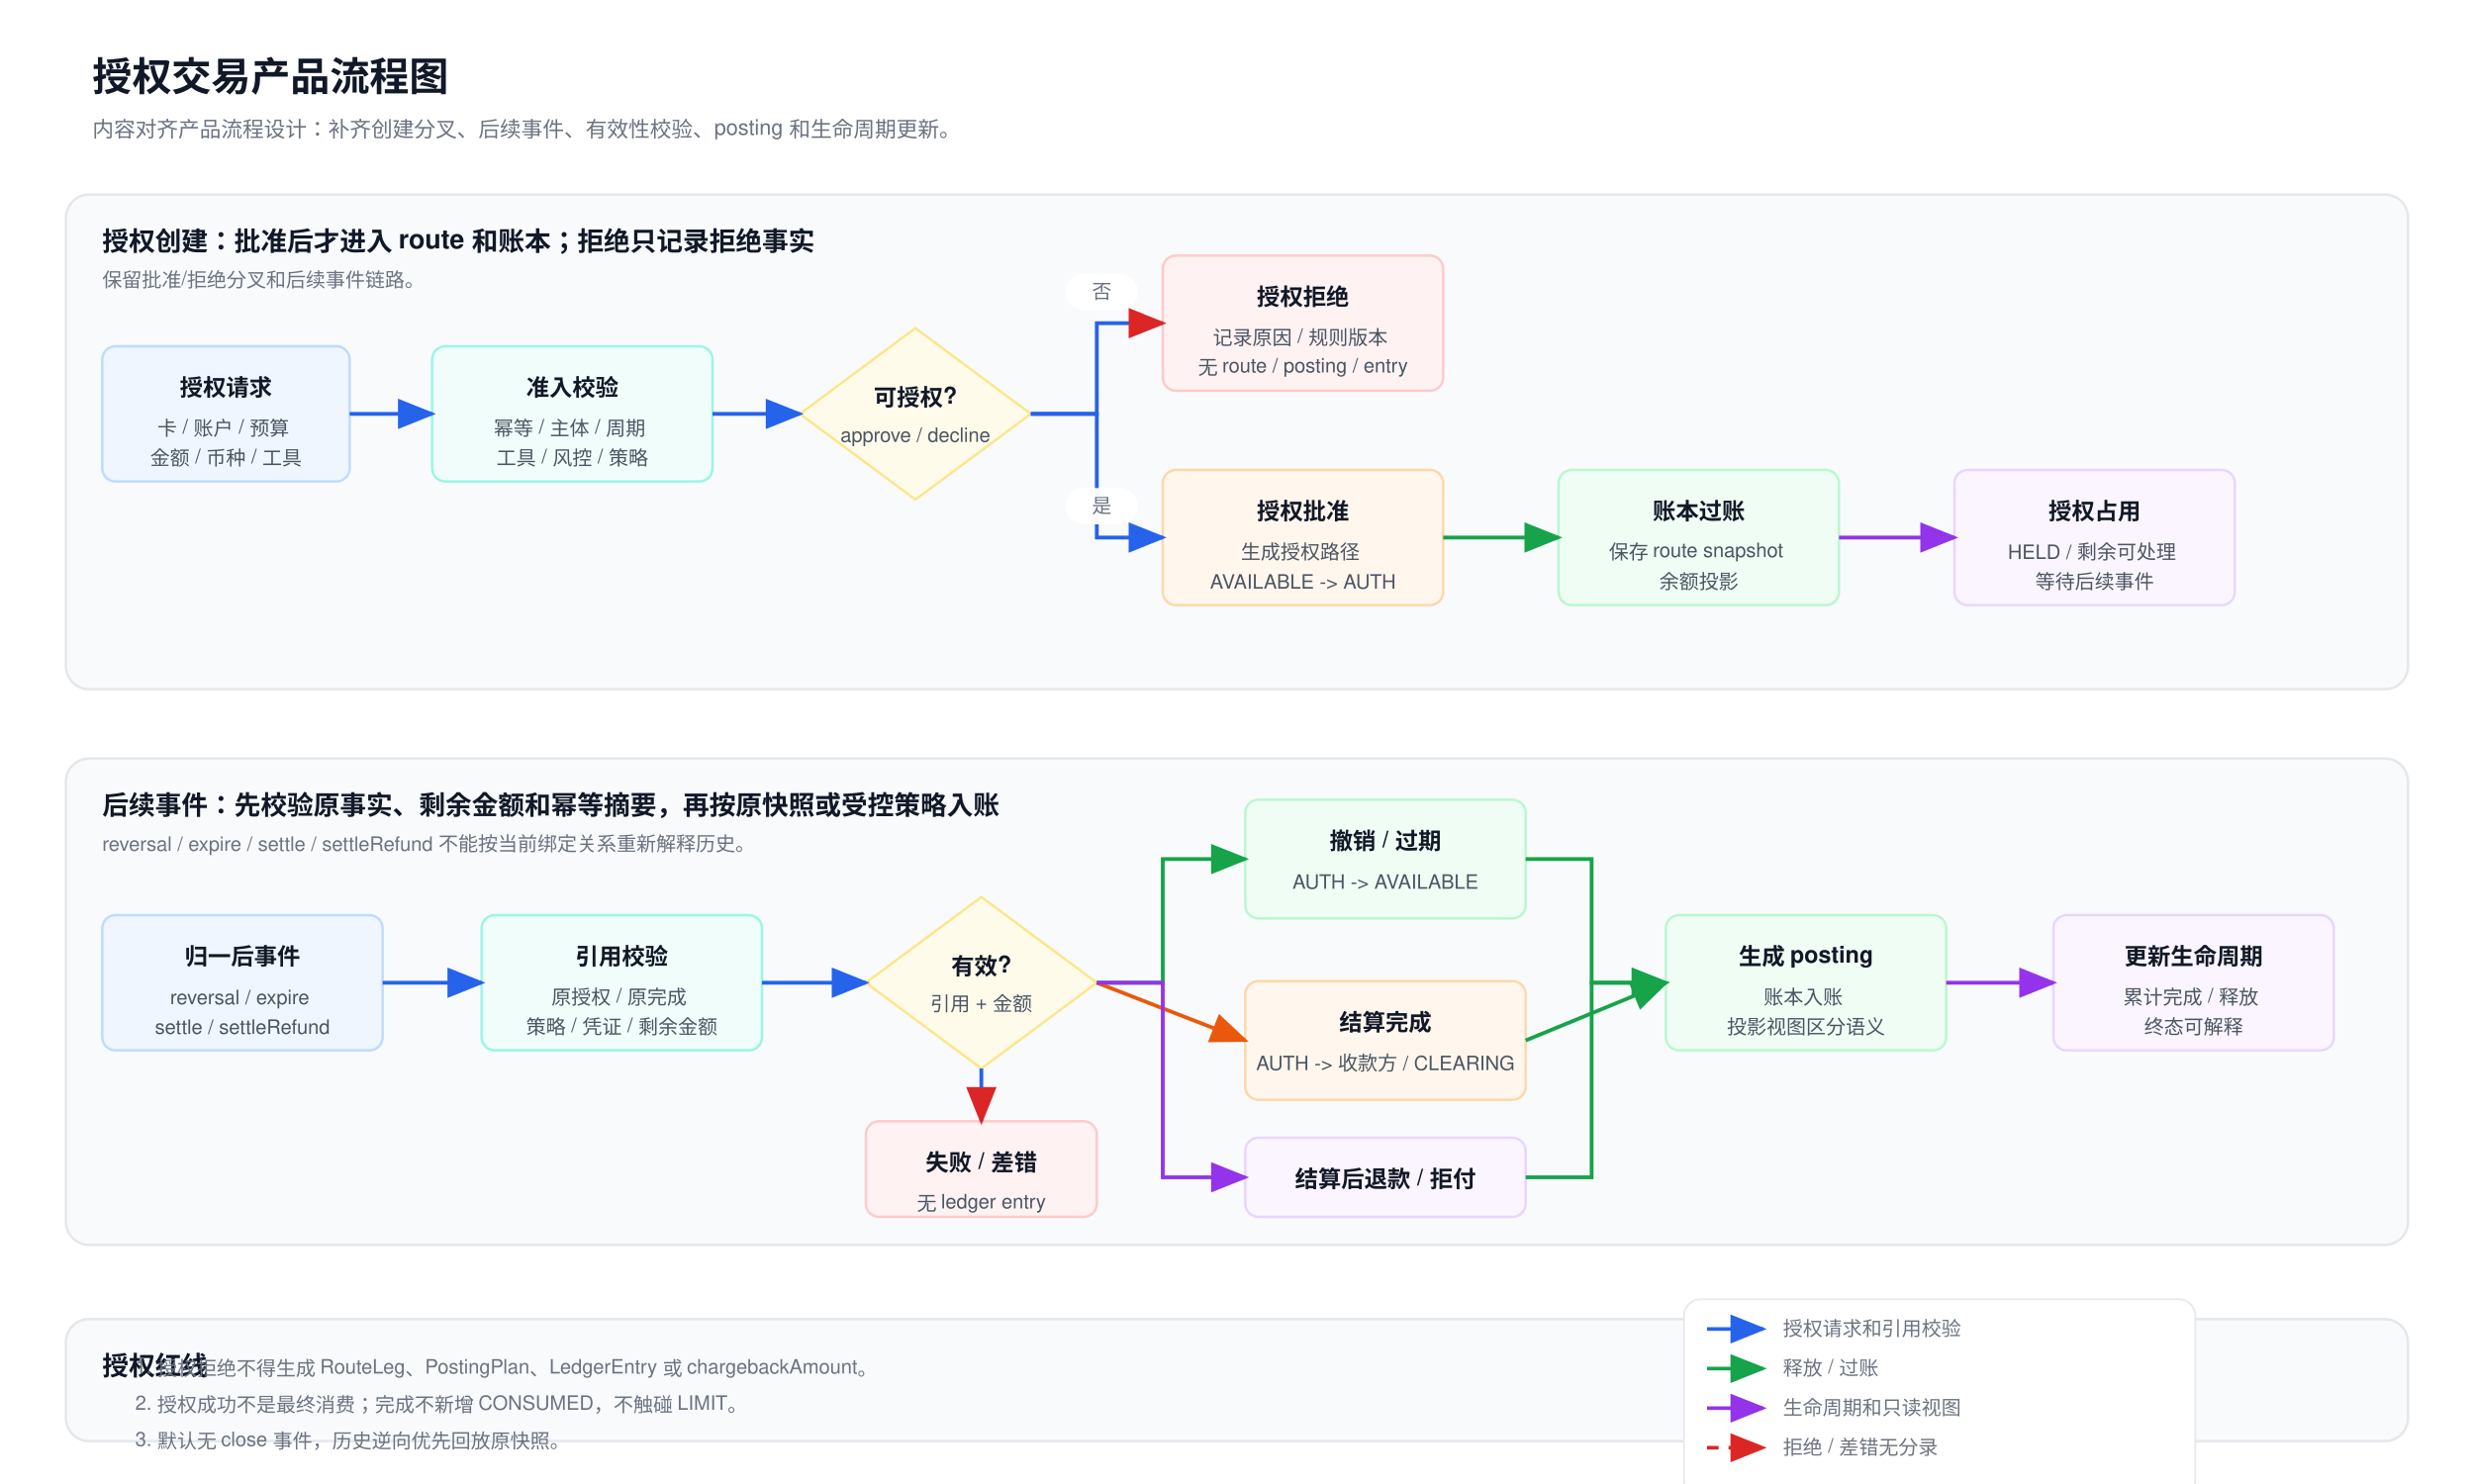
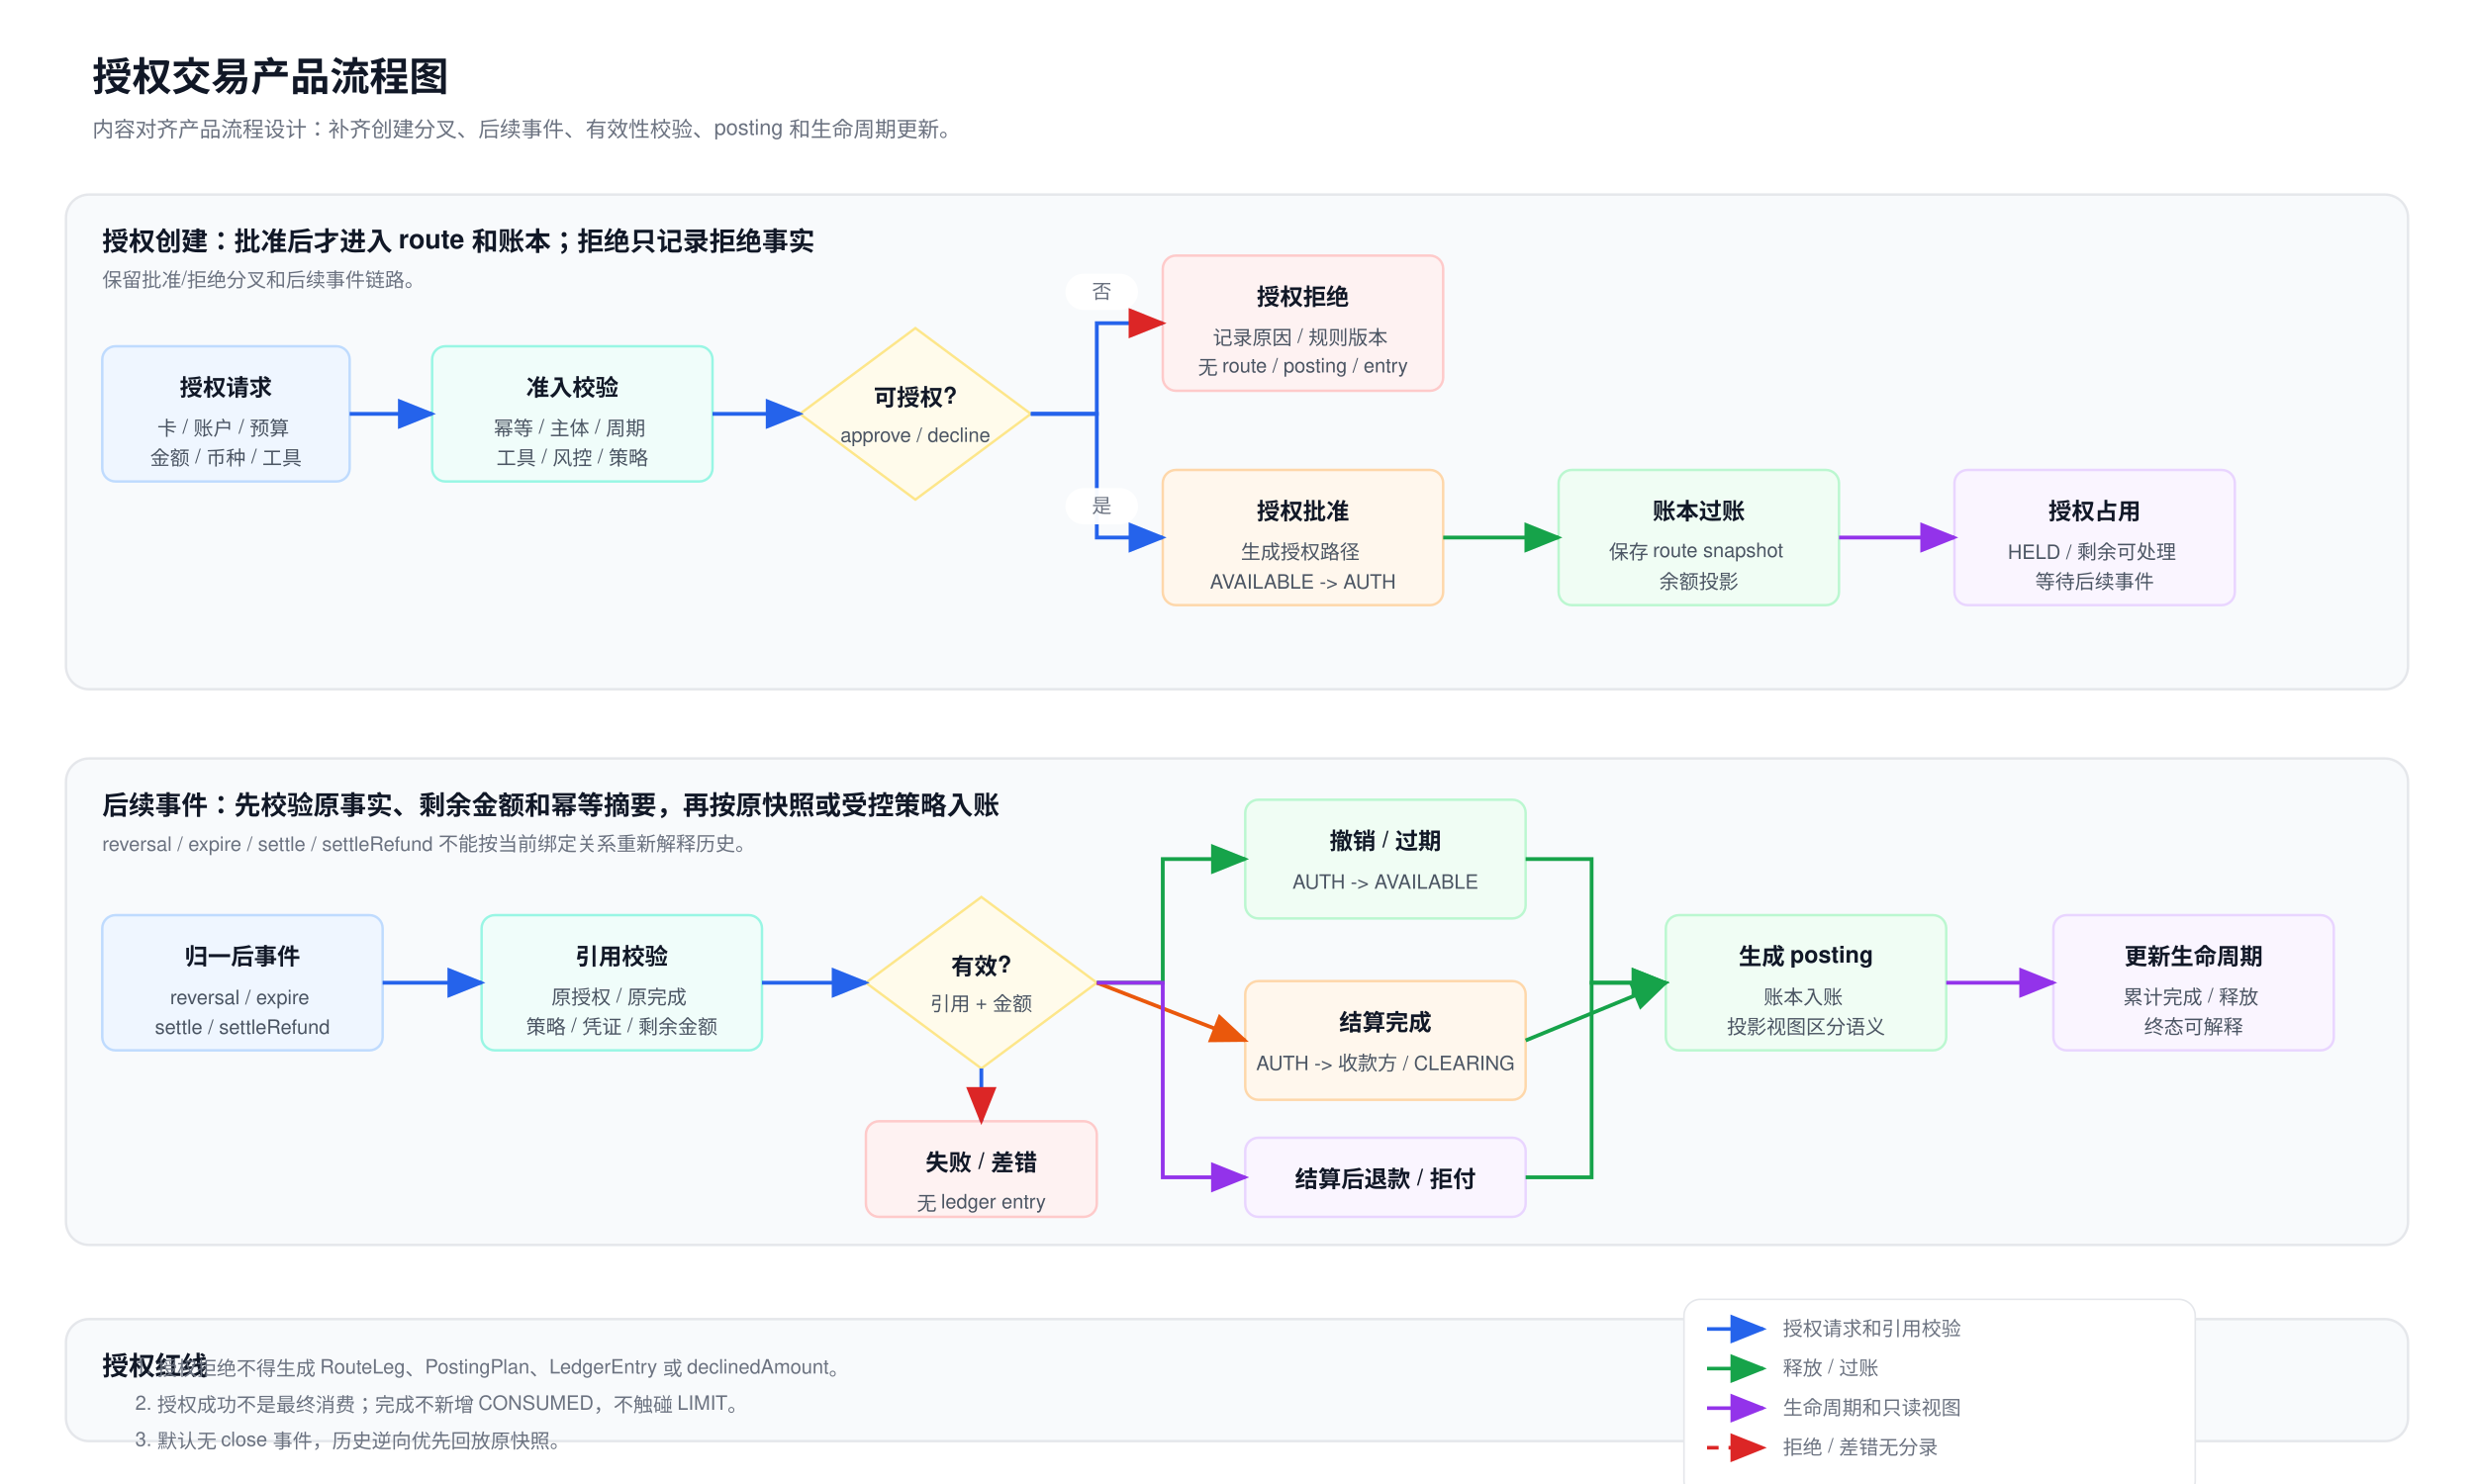
<svg xmlns="http://www.w3.org/2000/svg" viewBox="0 0 1500 900" width="1500" height="900" role="img" aria-label="授权交易产品流程图">
  <style>
text{font-family:"Helvetica Neue",Helvetica,Arial,"PingFang SC","Microsoft YaHei","Microsoft JhengHei",SimHei,sans-serif;fill:#111827}
.title{font-size:24px;font-weight:700}.subtitle{font-size:13px;fill:#6b7280}.section-title{font-size:16px;font-weight:700}.node-title{font-size:14px;font-weight:700}.node-sub{font-size:12px;fill:#4b5563}.small{font-size:12px;fill:#6b7280}.label{font-size:12px;fill:#6b7280}
</style>
  <defs>
    <marker id="arrow-blue" markerWidth="10" markerHeight="8" refX="9" refY="4" orient="auto">
      <polygon points="0 0, 10 4, 0 8" fill="#2563eb" />
    </marker>
    <marker id="arrow-green" markerWidth="10" markerHeight="8" refX="9" refY="4" orient="auto">
      <polygon points="0 0, 10 4, 0 8" fill="#16a34a" />
    </marker>
    <marker id="arrow-rose" markerWidth="10" markerHeight="8" refX="9" refY="4" orient="auto">
      <polygon points="0 0, 10 4, 0 8" fill="#dc2626" />
    </marker>
    <marker id="arrow-purple" markerWidth="10" markerHeight="8" refX="9" refY="4" orient="auto">
      <polygon points="0 0, 10 4, 0 8" fill="#9333ea" />
    </marker>
    <marker id="arrow-orange" markerWidth="10" markerHeight="8" refX="9" refY="4" orient="auto">
      <polygon points="0 0, 10 4, 0 8" fill="#ea580c" />
    </marker>
    <marker id="arrow-gray" markerWidth="10" markerHeight="8" refX="9" refY="4" orient="auto">
      <polygon points="0 0, 10 4, 0 8" fill="#64748b" />
    </marker>
    <marker id="arrow-teal" markerWidth="10" markerHeight="8" refX="9" refY="4" orient="auto">
      <polygon points="0 0, 10 4, 0 8" fill="#0891b2" />
    </marker>
  </defs>
  <rect width="1500" height="900" fill="#ffffff" />
  <text x="56" y="55" class="title">授权交易产品流程图</text>
  <text x="56" y="83" class="subtitle">内容对齐产品流程设计：补齐创建分叉、后续事件、有效性校验、posting 和生命周期更新。</text>
  <g>
    <rect x="40" y="118" width="1420" height="300" rx="14" fill="#f8fafc" stroke="#e5e7eb" stroke-width="1.5" />
    <text x="62" y="152" class="section-title">授权创建：批准后才进入 route 和账本；拒绝只记录拒绝事实</text>
    <text x="62" y="174" class="small">保留批准/拒绝分叉和后续事件链路。</text>
  </g>
  <g>
    <rect x="62" y="210" width="150" height="82" rx="8" fill="#eff6ff" stroke="#bfdbfe" stroke-width="1.5" />
    <text x="137" y="240" text-anchor="middle" class="node-title">授权请求</text>
    <text x="137" y="264" text-anchor="middle" class="node-sub">
      <tspan x="137" dy="0">卡 / 账户 / 预算</tspan>
      <tspan x="137" dy="18">金额 / 币种 / 工具</tspan>
    </text>
  </g>
  <g>
    <rect x="262" y="210" width="170" height="82" rx="8" fill="#f0fdfa" stroke="#99f6e4" stroke-width="1.5" />
    <text x="347" y="240" text-anchor="middle" class="node-title">准入校验</text>
    <text x="347" y="264" text-anchor="middle" class="node-sub">
      <tspan x="347" dy="0">幂等 / 主体 / 周期</tspan>
      <tspan x="347" dy="18">工具 / 风控 / 策略</tspan>
    </text>
  </g>
  <g>
    <polygon points="555,199 625,251 555,303 485,251" fill="#fffbeb" stroke="#fde68a" stroke-width="1.5" />
    <text x="555" y="246" text-anchor="middle" class="node-title">可授权?</text>
    <text x="555" y="268" text-anchor="middle" class="node-sub">
      <tspan x="555" dy="0">approve / decline</tspan>
    </text>
  </g>
  <g>
    <rect x="705" y="155" width="170" height="82" rx="8" fill="#fef2f2" stroke="#fecaca" stroke-width="1.5" />
    <text x="790" y="185" text-anchor="middle" class="node-title">授权拒绝</text>
    <text x="790" y="209" text-anchor="middle" class="node-sub">
      <tspan x="790" dy="0">记录原因 / 规则版本</tspan>
      <tspan x="790" dy="18">无 route / posting / entry</tspan>
    </text>
  </g>
  <g>
    <rect x="705" y="285" width="170" height="82" rx="8" fill="#fff7ed" stroke="#fed7aa" stroke-width="1.5" />
    <text x="790" y="315" text-anchor="middle" class="node-title">授权批准</text>
    <text x="790" y="339" text-anchor="middle" class="node-sub">
      <tspan x="790" dy="0">生成授权路径</tspan>
      <tspan x="790" dy="18">AVAILABLE -&gt; AUTH</tspan>
    </text>
  </g>
  <g>
    <rect x="945" y="285" width="170" height="82" rx="8" fill="#f0fdf4" stroke="#bbf7d0" stroke-width="1.5" />
    <text x="1030" y="315" text-anchor="middle" class="node-title">账本过账</text>
    <text x="1030" y="339" text-anchor="middle" class="node-sub">
      <tspan x="1030" dy="0">保存 route snapshot</tspan>
      <tspan x="1030" dy="18">余额投影</tspan>
    </text>
  </g>
  <g>
    <rect x="1185" y="285" width="170" height="82" rx="8" fill="#faf5ff" stroke="#e9d5ff" stroke-width="1.5" />
    <text x="1270" y="315" text-anchor="middle" class="node-title">授权占用</text>
    <text x="1270" y="339" text-anchor="middle" class="node-sub">
      <tspan x="1270" dy="0">HELD / 剩余可处理</tspan>
      <tspan x="1270" dy="18">等待后续事件</tspan>
    </text>
  </g>
  <g>
    <line x1="212" y1="251" x2="262" y2="251" stroke="#2563eb" stroke-width="2.3" marker-end="url(#arrow-blue)" />
  </g>
  <g>
    <line x1="432" y1="251" x2="485" y2="251" stroke="#2563eb" stroke-width="2.3" marker-end="url(#arrow-blue)" />
  </g>
  <g>
    <path d="M 625 251 L 665 251 L 665 196 L 705 196" fill="none" stroke="#2563eb" stroke-width="2.3" marker-end="url(#arrow-rose)" />
    <rect x="646" y="166" width="44" height="22" rx="11" fill="#fff" opacity="0.96" />
    <text x="668" y="181" text-anchor="middle" class="label">否</text>
  </g>
  <g>
    <path d="M 625 251 L 665 251 L 665 326 L 705 326" fill="none" stroke="#2563eb" stroke-width="2.3" marker-end="url(#arrow-blue)" />
    <rect x="646" y="296" width="44" height="22" rx="11" fill="#fff" opacity="0.96" />
    <text x="668" y="311" text-anchor="middle" class="label">是</text>
  </g>
  <g>
    <line x1="875" y1="326" x2="945" y2="326" stroke="#16a34a" stroke-width="2.3" marker-end="url(#arrow-green)" />
  </g>
  <g>
    <line x1="1115" y1="326" x2="1185" y2="326" stroke="#9333ea" stroke-width="2.3" marker-end="url(#arrow-purple)" />
  </g>
  <g>
    <rect x="40" y="460" width="1420" height="295" rx="14" fill="#f8fafc" stroke="#e5e7eb" stroke-width="1.5" />
    <text x="62" y="494" class="section-title">后续事件：先校验原事实、剩余金额和幂等摘要，再按原快照或受控策略入账</text>
    <text x="62" y="516" class="small">reversal / expire / settle / settleRefund 不能按当前绑定关系重新解释历史。</text>
  </g>
  <g>
    <rect x="62" y="555" width="170" height="82" rx="8" fill="#eff6ff" stroke="#bfdbfe" stroke-width="1.5" />
    <text x="147" y="585" text-anchor="middle" class="node-title">归一后事件</text>
    <text x="147" y="609" text-anchor="middle" class="node-sub">
      <tspan x="147" dy="0">reversal / expire</tspan>
      <tspan x="147" dy="18">settle / settleRefund</tspan>
    </text>
  </g>
  <g>
    <rect x="292" y="555" width="170" height="82" rx="8" fill="#f0fdfa" stroke="#99f6e4" stroke-width="1.5" />
    <text x="377" y="585" text-anchor="middle" class="node-title">引用校验</text>
    <text x="377" y="609" text-anchor="middle" class="node-sub">
      <tspan x="377" dy="0">原授权 / 原完成</tspan>
      <tspan x="377" dy="18">策略 / 凭证 / 剩余金额</tspan>
    </text>
  </g>
  <g>
    <polygon points="595,544 665,596 595,648 525,596" fill="#fffbeb" stroke="#fde68a" stroke-width="1.5" />
    <text x="595" y="591" text-anchor="middle" class="node-title">有效?</text>
    <text x="595" y="613" text-anchor="middle" class="node-sub">
      <tspan x="595" dy="0">引用 + 金额</tspan>
    </text>
  </g>
  <g>
    <rect x="755" y="485" width="170" height="72" rx="8" fill="#f0fdf4" stroke="#bbf7d0" stroke-width="1.5" />
    <text x="840" y="515" text-anchor="middle" class="node-title">撤销 / 过期</text>
    <text x="840" y="539" text-anchor="middle" class="node-sub">
      <tspan x="840" dy="0">AUTH -&gt; AVAILABLE</tspan>
    </text>
  </g>
  <g>
    <rect x="755" y="595" width="170" height="72" rx="8" fill="#fff7ed" stroke="#fed7aa" stroke-width="1.5" />
    <text x="840" y="625" text-anchor="middle" class="node-title">结算完成</text>
    <text x="840" y="649" text-anchor="middle" class="node-sub">
      <tspan x="840" dy="0">AUTH -&gt; 收款方 / CLEARING</tspan>
    </text>
  </g>
  <g>
    <rect x="755" y="690" width="170" height="48" rx="8" fill="#faf5ff" stroke="#e9d5ff" stroke-width="1.5" />
    <text x="840" y="720" text-anchor="middle" class="node-title">结算后退款 / 拒付</text>
    <text x="840" y="744" text-anchor="middle" class="node-sub" />
  </g>
  <g>
    <rect x="1010" y="555" width="170" height="82" rx="8" fill="#f0fdf4" stroke="#bbf7d0" stroke-width="1.5" />
    <text x="1095" y="585" text-anchor="middle" class="node-title">生成 posting</text>
    <text x="1095" y="609" text-anchor="middle" class="node-sub">
      <tspan x="1095" dy="0">账本入账</tspan>
      <tspan x="1095" dy="18">投影视图区分语义</tspan>
    </text>
  </g>
  <g>
    <rect x="1245" y="555" width="170" height="82" rx="8" fill="#faf5ff" stroke="#e9d5ff" stroke-width="1.5" />
    <text x="1330" y="585" text-anchor="middle" class="node-title">更新生命周期</text>
    <text x="1330" y="609" text-anchor="middle" class="node-sub">
      <tspan x="1330" dy="0">累计完成 / 释放</tspan>
      <tspan x="1330" dy="18">终态可解释</tspan>
    </text>
  </g>
  <g>
    <rect x="525" y="680" width="140" height="58" rx="8" fill="#fef2f2" stroke="#fecaca" stroke-width="1.5" />
    <text x="595" y="710" text-anchor="middle" class="node-title">失败 / 差错</text>
    <text x="595" y="734" text-anchor="middle" class="node-sub">
      <tspan x="595" dy="0">无 ledger entry</tspan>
    </text>
  </g>
  <g>
    <line x1="232" y1="596" x2="292" y2="596" stroke="#2563eb" stroke-width="2.3" marker-end="url(#arrow-blue)" />
  </g>
  <g>
    <line x1="462" y1="596" x2="525" y2="596" stroke="#2563eb" stroke-width="2.3" marker-end="url(#arrow-blue)" />
  </g>
  <g>
    <line x1="595" y1="648" x2="595" y2="680" stroke="#2563eb" stroke-width="2.3" marker-end="url(#arrow-rose)" />
  </g>
  <g>
    <path d="M 665 596 L 705 596 L 705 521 L 755 521" fill="none" stroke="#16a34a" stroke-width="2.3" marker-end="url(#arrow-green)" />
  </g>
  <g>
    <line x1="665" y1="596" x2="755" y2="631" stroke="#ea580c" stroke-width="2.3" marker-end="url(#arrow-orange)" />
  </g>
  <g>
    <path d="M 665 596 L 705 596 L 705 714 L 755 714" fill="none" stroke="#9333ea" stroke-width="2.3" marker-end="url(#arrow-purple)" />
  </g>
  <g>
    <path d="M 925 521 L 965 521 L 965 596 L 1010 596" fill="none" stroke="#16a34a" stroke-width="2.3" marker-end="url(#arrow-green)" />
  </g>
  <g>
    <line x1="925" y1="631" x2="1010" y2="596" stroke="#16a34a" stroke-width="2.3" marker-end="url(#arrow-green)" />
  </g>
  <g>
    <path d="M 925 714 L 965 714 L 965 596 L 1010 596" fill="none" stroke="#16a34a" stroke-width="2.3" marker-end="url(#arrow-green)" />
  </g>
  <g>
    <line x1="1180" y1="596" x2="1245" y2="596" stroke="#9333ea" stroke-width="2.3" marker-end="url(#arrow-purple)" />
  </g>
  <g>
    <rect x="40" y="800" width="1420" height="74" rx="14" fill="#f8fafc" stroke="#e5e7eb" stroke-width="1.5" />
    <text x="62" y="834" class="section-title">授权红线</text>
  </g>
  <text x="82" y="833" text-anchor="start" class="small">
-     <tspan x="82" dy="0">1. 授权拒绝不得生成 RouteLeg、PostingPlan、LedgerEntry 或 chargebackAmount。</tspan>
+     <tspan x="82" dy="0">1. 授权拒绝不得生成 RouteLeg、PostingPlan、LedgerEntry 或 declinedAmount。</tspan>
    <tspan x="82" dy="22">2. 授权成功不是最终消费；完成不新增 CONSUMED，不触碰 LIMIT。</tspan>
    <tspan x="82" dy="22">3. 默认无 close 事件，历史逆向优先回放原快照。</tspan>
  </text>
  <g transform="translate(1035,806)">
    <rect x="-14" y="-18" width="310" height="120" rx="10" fill="#fff" stroke="#e5e7eb" />
    <line x1="0" y1="0" x2="34" y2="0" stroke="#2563eb" stroke-width="2.2" marker-end="url(#arrow-blue)" />
    <text x="46" y="4" class="small">授权请求和引用校验</text>
    <line x1="0" y1="24" x2="34" y2="24" stroke="#16a34a" stroke-width="2.2" marker-end="url(#arrow-green)" />
    <text x="46" y="28" class="small">释放 / 过账</text>
    <line x1="0" y1="48" x2="34" y2="48" stroke="#9333ea" stroke-width="2.2" marker-end="url(#arrow-purple)" />
    <text x="46" y="52" class="small">生命周期和只读视图</text>
    <line x1="0" y1="72" x2="34" y2="72" stroke="#dc2626" stroke-width="2.2" marker-end="url(#arrow-rose)" stroke-dasharray="7 6" />
    <text x="46" y="76" class="small">拒绝 / 差错无分录</text>
  </g>
</svg>
